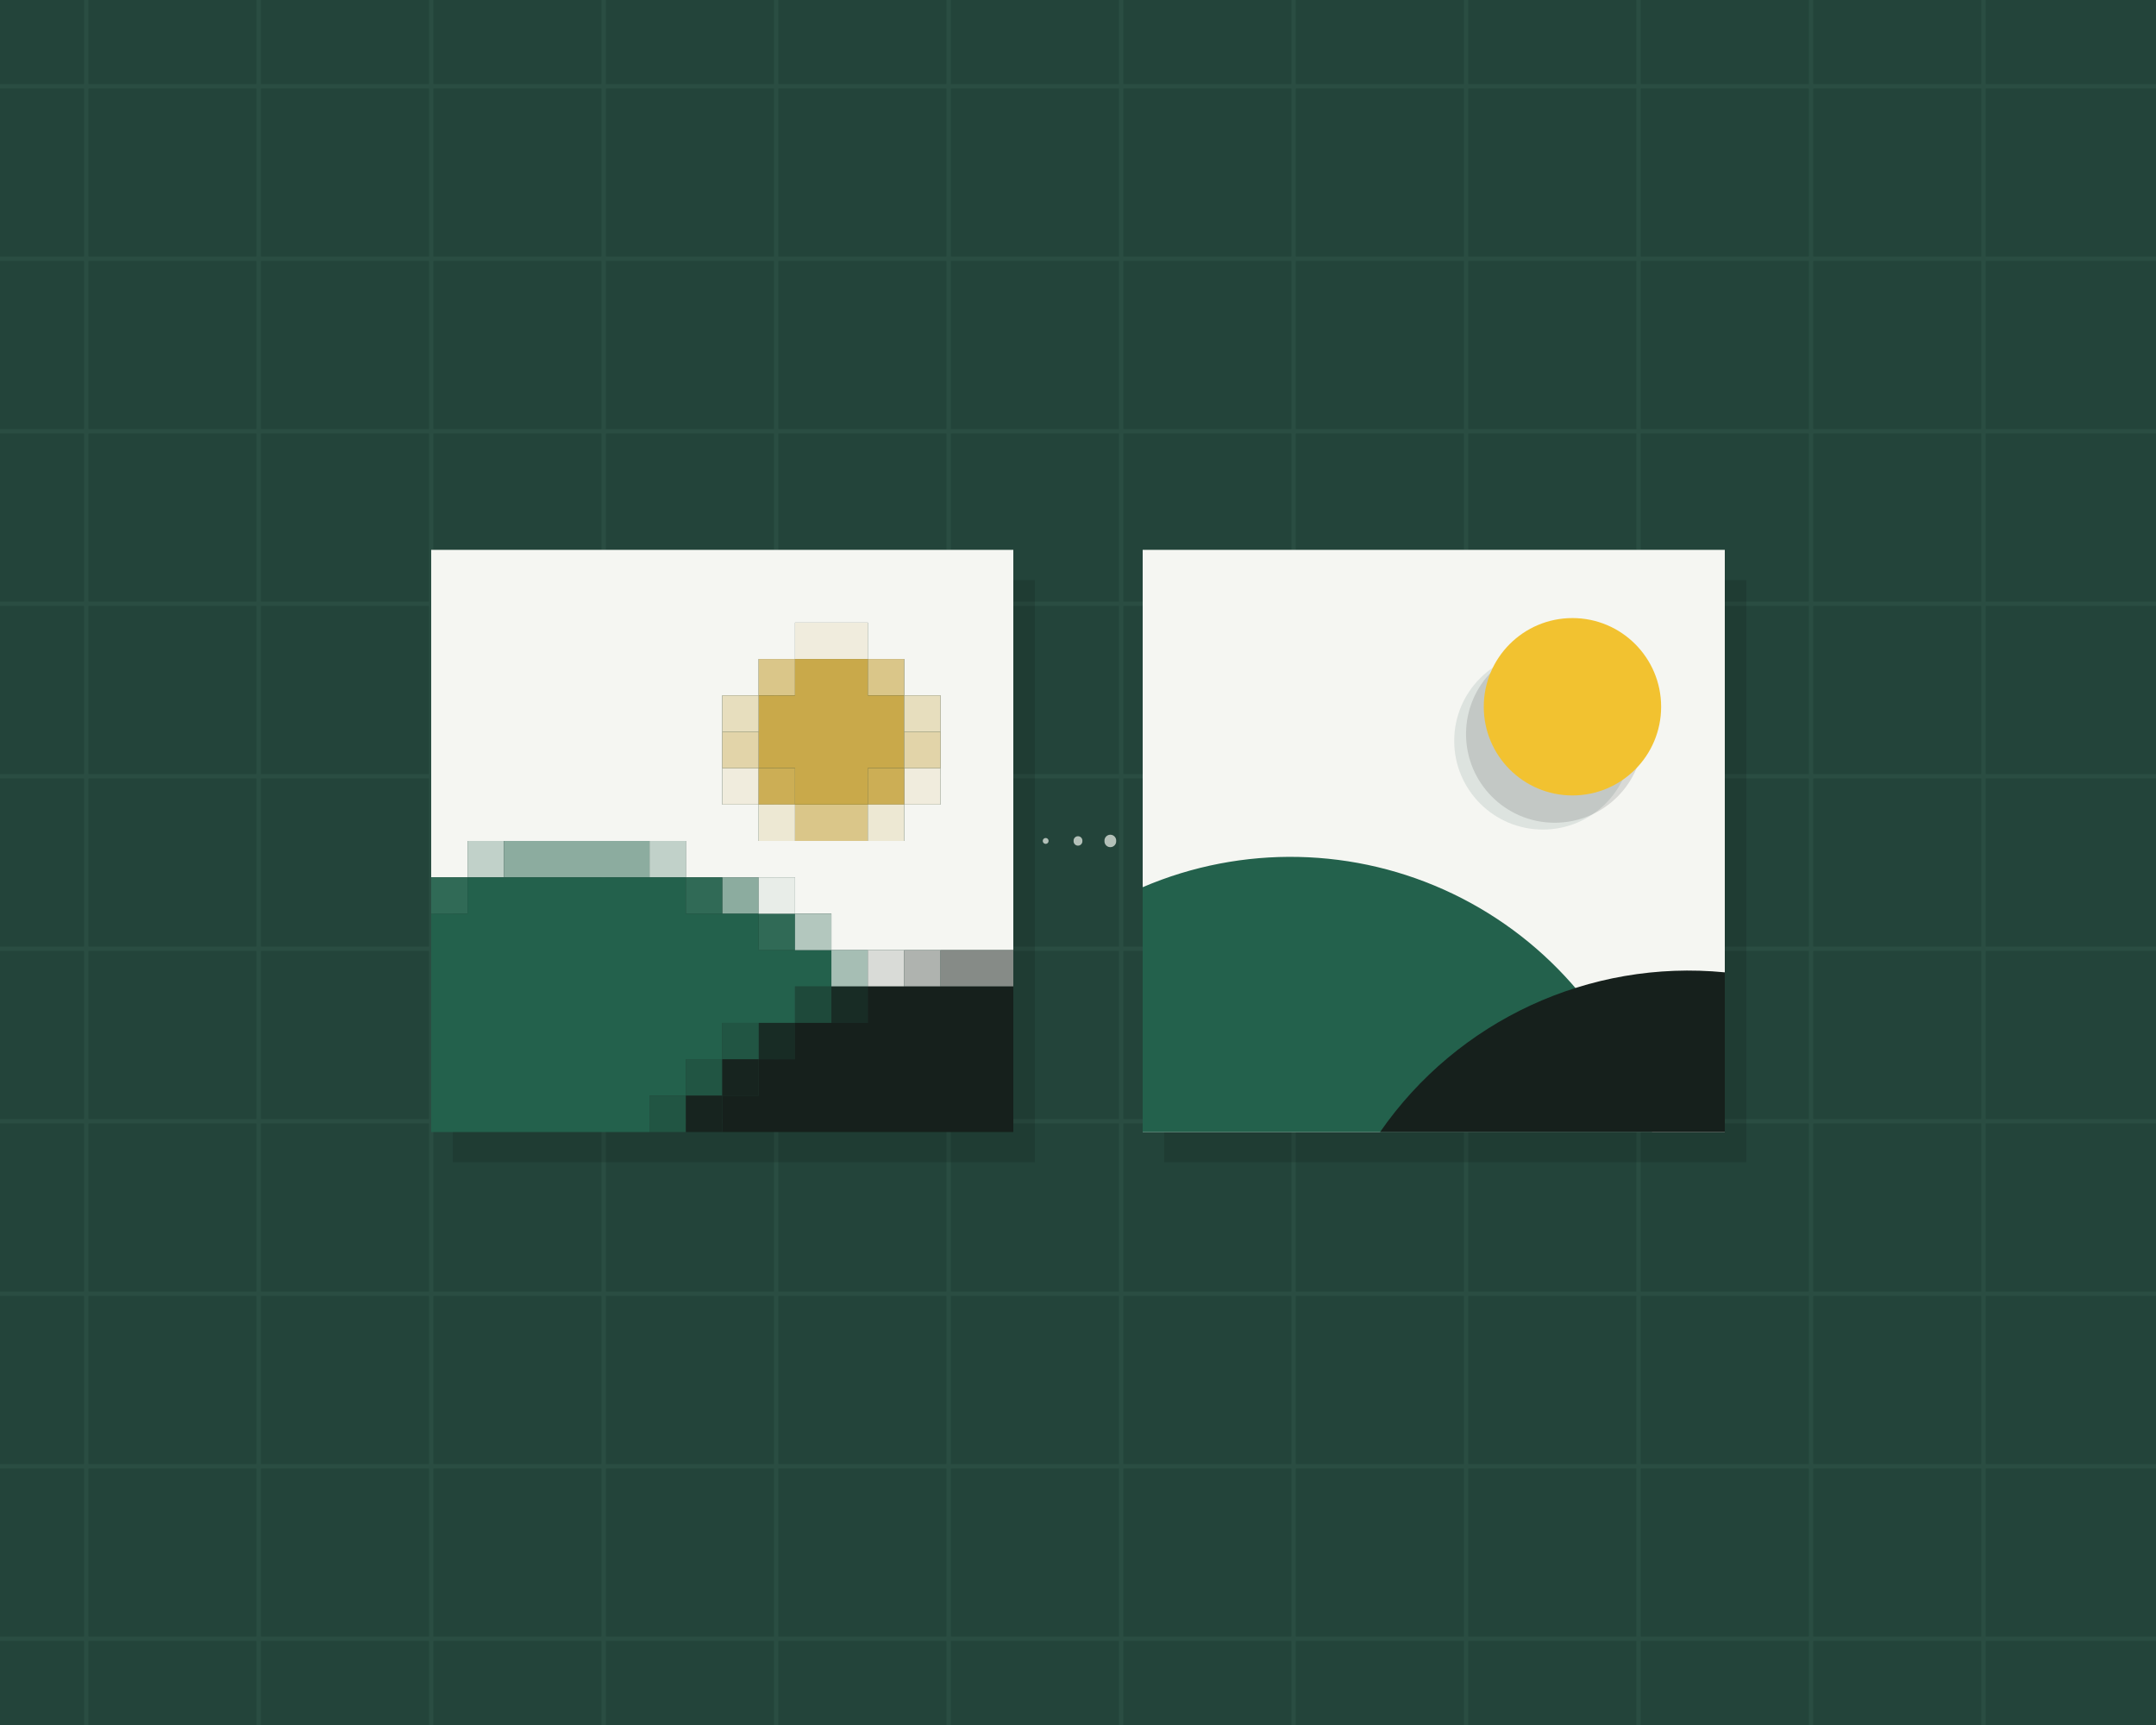
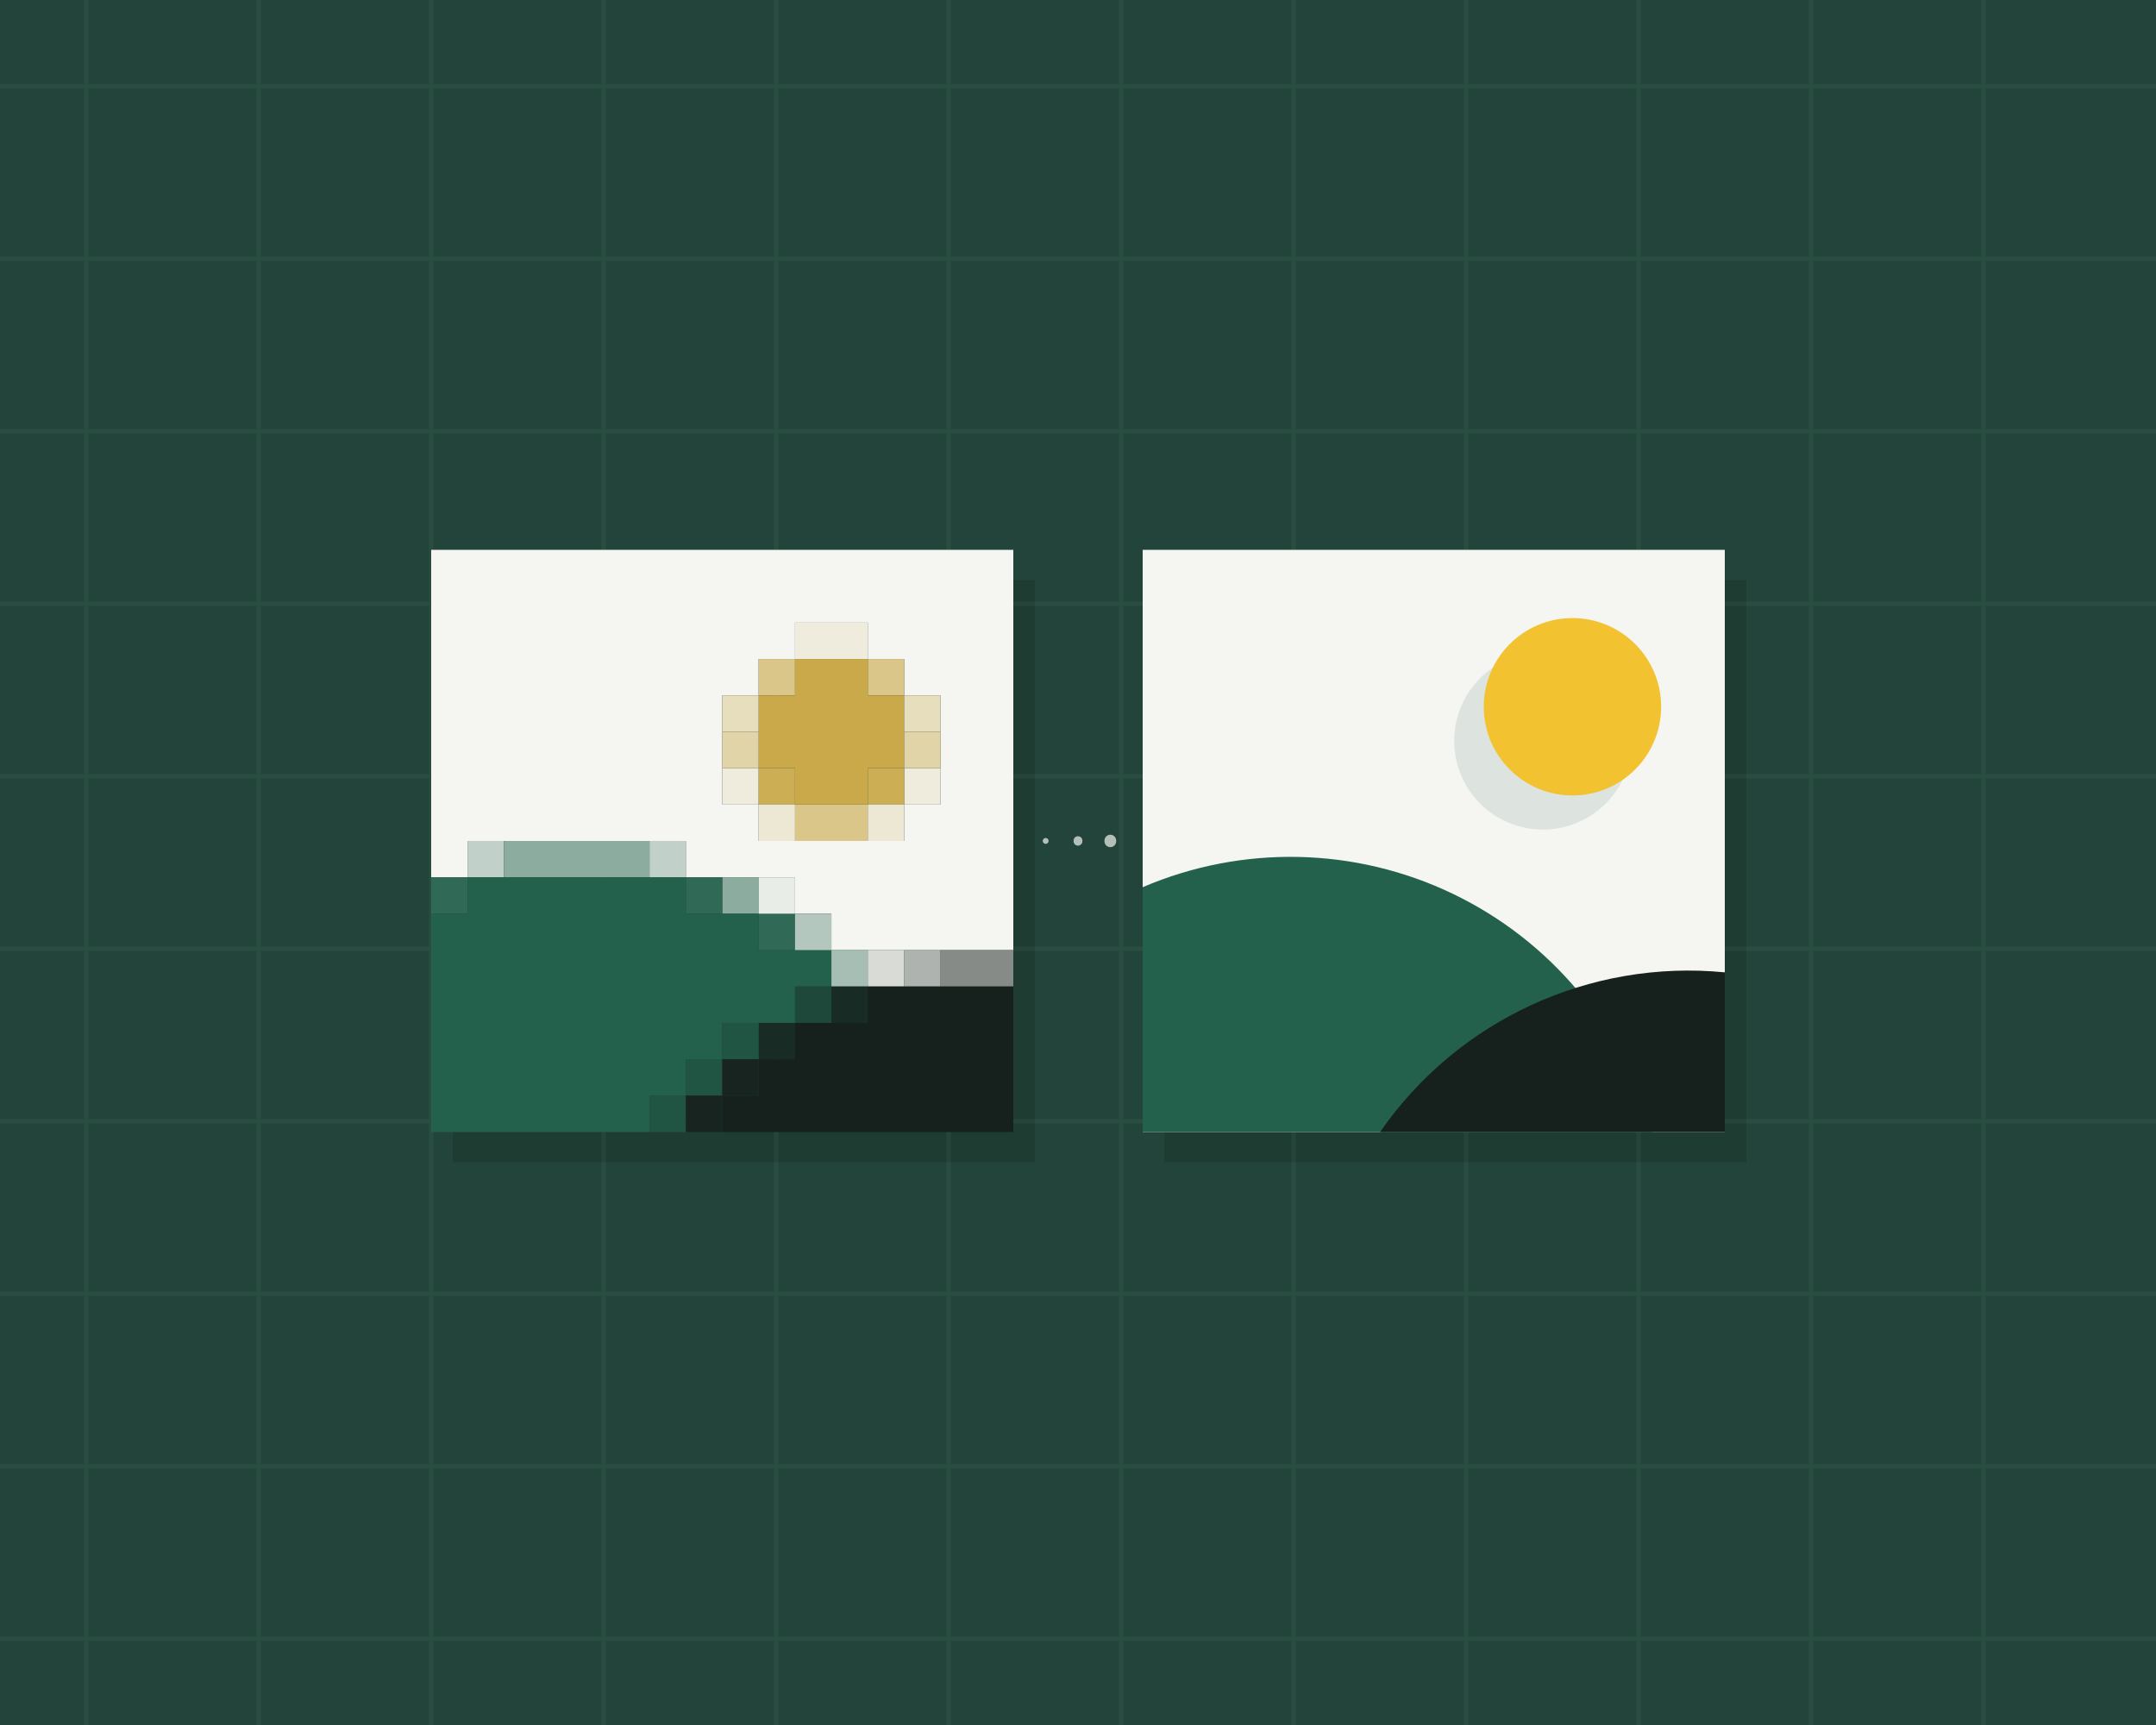
<svg xmlns="http://www.w3.org/2000/svg" viewBox="0 0 1000 800" role="img" aria-label="On a green cutting mat, the same small landscape of two hills and a sun appears twice, first as a coarse grid of square pixels and then as smooth pieces that fit together, with the yellow sun being lowered into its round slot.">
  <rect width="1000" height="800" fill="#23443a" />
  <path d="M39 0h2v800h-2ZM119 0h2v800h-2ZM199 0h2v800h-2ZM279 0h2v800h-2ZM359 0h2v800h-2ZM439 0h2v800h-2ZM519 0h2v800h-2ZM599 0h2v800h-2ZM679 0h2v800h-2ZM759 0h2v800h-2ZM839 0h2v800h-2ZM919 0h2v800h-2ZM0 39h1000v2h-1000ZM0 119h1000v2h-1000ZM0 199h1000v2h-1000ZM0 279h1000v2h-1000ZM0 359h1000v2h-1000ZM0 439h1000v2h-1000ZM0 519h1000v2h-1000ZM0 599h1000v2h-1000ZM0 679h1000v2h-1000ZM0 759h1000v2h-1000Z" fill="#2a4d42" />
  <rect x="210" y="269" width="270" height="270" fill="#000" fill-opacity="0.12" />
  <g transform="translate(200 255) scale(0.527344)">
    <path d="M0 0h32v32h-32ZM32 0h32v32h-32ZM64 0h32v32h-32ZM96 0h32v32h-32ZM128 0h32v32h-32ZM160 0h32v32h-32ZM192 0h32v32h-32ZM224 0h32v32h-32ZM256 0h32v32h-32ZM288 0h32v32h-32ZM320 0h32v32h-32ZM352 0h32v32h-32ZM384 0h32v32h-32ZM416 0h32v32h-32ZM448 0h32v32h-32ZM480 0h32v32h-32ZM0 32h32v32h-32ZM32 32h32v32h-32ZM64 32h32v32h-32ZM96 32h32v32h-32ZM128 32h32v32h-32ZM160 32h32v32h-32ZM192 32h32v32h-32ZM224 32h32v32h-32ZM256 32h32v32h-32ZM288 32h32v32h-32ZM320 32h32v32h-32ZM352 32h32v32h-32ZM384 32h32v32h-32ZM416 32h32v32h-32ZM448 32h32v32h-32ZM480 32h32v32h-32ZM0 64h32v32h-32ZM32 64h32v32h-32ZM64 64h32v32h-32ZM96 64h32v32h-32ZM128 64h32v32h-32ZM160 64h32v32h-32ZM192 64h32v32h-32ZM224 64h32v32h-32ZM256 64h32v32h-32ZM288 64h32v32h-32ZM384 64h32v32h-32ZM416 64h32v32h-32ZM448 64h32v32h-32ZM480 64h32v32h-32ZM0 96h32v32h-32ZM32 96h32v32h-32ZM64 96h32v32h-32ZM96 96h32v32h-32ZM128 96h32v32h-32ZM160 96h32v32h-32ZM192 96h32v32h-32ZM224 96h32v32h-32ZM256 96h32v32h-32ZM416 96h32v32h-32ZM448 96h32v32h-32ZM480 96h32v32h-32ZM0 128h32v32h-32ZM32 128h32v32h-32ZM64 128h32v32h-32ZM96 128h32v32h-32ZM128 128h32v32h-32ZM160 128h32v32h-32ZM192 128h32v32h-32ZM224 128h32v32h-32ZM448 128h32v32h-32ZM480 128h32v32h-32ZM0 160h32v32h-32ZM32 160h32v32h-32ZM64 160h32v32h-32ZM96 160h32v32h-32ZM128 160h32v32h-32ZM160 160h32v32h-32ZM192 160h32v32h-32ZM224 160h32v32h-32ZM448 160h32v32h-32ZM480 160h32v32h-32ZM0 192h32v32h-32ZM32 192h32v32h-32ZM64 192h32v32h-32ZM96 192h32v32h-32ZM128 192h32v32h-32ZM160 192h32v32h-32ZM192 192h32v32h-32ZM224 192h32v32h-32ZM448 192h32v32h-32ZM480 192h32v32h-32ZM0 224h32v32h-32ZM32 224h32v32h-32ZM64 224h32v32h-32ZM96 224h32v32h-32ZM128 224h32v32h-32ZM160 224h32v32h-32ZM192 224h32v32h-32ZM224 224h32v32h-32ZM256 224h32v32h-32ZM416 224h32v32h-32ZM448 224h32v32h-32ZM480 224h32v32h-32ZM0 256h32v32h-32ZM224 256h32v32h-32ZM256 256h32v32h-32ZM288 256h32v32h-32ZM320 256h32v32h-32ZM352 256h32v32h-32ZM384 256h32v32h-32ZM416 256h32v32h-32ZM448 256h32v32h-32ZM480 256h32v32h-32ZM320 288h32v32h-32ZM352 288h32v32h-32ZM384 288h32v32h-32ZM416 288h32v32h-32ZM448 288h32v32h-32ZM480 288h32v32h-32ZM352 320h32v32h-32ZM384 320h32v32h-32ZM416 320h32v32h-32ZM448 320h32v32h-32ZM480 320h32v32h-32Z" fill="#f5f6f2" />
    <path d="M320 64h32v32h-32ZM352 64h32v32h-32ZM256 192h32v32h-32ZM416 192h32v32h-32Z" fill="#f0ecdd" />
    <path d="M288 96h32v32h-32ZM384 96h32v32h-32ZM320 224h32v32h-32ZM352 224h32v32h-32Z" fill="#dac689" />
    <path d="M320 96h32v32h-32ZM352 96h32v32h-32ZM288 128h32v32h-32ZM320 128h32v32h-32ZM352 128h32v32h-32ZM384 128h32v32h-32ZM288 160h32v32h-32ZM320 160h32v32h-32ZM352 160h32v32h-32ZM384 160h32v32h-32ZM320 192h32v32h-32ZM352 192h32v32h-32Z" fill="#c9a94a" />
    <path d="M256 128h32v32h-32ZM416 128h32v32h-32Z" fill="#e7debe" />
    <path d="M256 160h32v32h-32ZM416 160h32v32h-32Z" fill="#e2d4a9" />
    <path d="M288 192h32v32h-32ZM384 192h32v32h-32Z" fill="#ccae55" />
    <path d="M288 224h32v32h-32ZM384 224h32v32h-32Z" fill="#ede8d3" />
    <path d="M32 256h32v32h-32ZM192 256h32v32h-32Z" fill="#c1d1c9" />
    <path d="M64 256h32v32h-32ZM96 256h32v32h-32ZM128 256h32v32h-32ZM160 256h32v32h-32ZM256 288h32v32h-32Z" fill="#8cac9f" />
    <path d="M0 288h32v32h-32ZM224 288h32v32h-32ZM288 320h32v32h-32Z" fill="#306a56" />
    <path d="M32 288h32v32h-32ZM64 288h32v32h-32ZM96 288h32v32h-32ZM128 288h32v32h-32ZM160 288h32v32h-32ZM192 288h32v32h-32ZM0 320h32v32h-32ZM32 320h32v32h-32ZM64 320h32v32h-32ZM96 320h32v32h-32ZM128 320h32v32h-32ZM160 320h32v32h-32ZM192 320h32v32h-32ZM224 320h32v32h-32ZM256 320h32v32h-32ZM0 352h32v32h-32ZM32 352h32v32h-32ZM64 352h32v32h-32ZM96 352h32v32h-32ZM128 352h32v32h-32ZM160 352h32v32h-32ZM192 352h32v32h-32ZM224 352h32v32h-32ZM256 352h32v32h-32ZM288 352h32v32h-32ZM320 352h32v32h-32ZM0 384h32v32h-32ZM32 384h32v32h-32ZM64 384h32v32h-32ZM96 384h32v32h-32ZM128 384h32v32h-32ZM160 384h32v32h-32ZM192 384h32v32h-32ZM224 384h32v32h-32ZM256 384h32v32h-32ZM288 384h32v32h-32ZM0 416h32v32h-32ZM32 416h32v32h-32ZM64 416h32v32h-32ZM96 416h32v32h-32ZM128 416h32v32h-32ZM160 416h32v32h-32ZM192 416h32v32h-32ZM224 416h32v32h-32ZM0 448h32v32h-32ZM32 448h32v32h-32ZM64 448h32v32h-32ZM96 448h32v32h-32ZM128 448h32v32h-32ZM160 448h32v32h-32ZM192 448h32v32h-32ZM0 480h32v32h-32ZM32 480h32v32h-32ZM64 480h32v32h-32ZM96 480h32v32h-32ZM128 480h32v32h-32ZM160 480h32v32h-32Z" fill="#23614c" />
    <path d="M288 288h32v32h-32Z" fill="#e8ede8" />
    <path d="M320 320h32v32h-32Z" fill="#b3c7be" />
    <path d="M352 352h32v32h-32Z" fill="#a6beb4" />
    <path d="M384 352h32v32h-32Z" fill="#d9dbd7" />
    <path d="M416 352h32v32h-32Z" fill="#afb3af" />
    <path d="M448 352h32v32h-32ZM480 352h32v32h-32Z" fill="#868b87" />
    <path d="M320 384h32v32h-32Z" fill="#1e493a" />
    <path d="M352 384h32v32h-32ZM288 416h32v32h-32Z" fill="#182c25" />
    <path d="M384 384h32v32h-32ZM416 384h32v32h-32ZM448 384h32v32h-32ZM480 384h32v32h-32ZM320 416h32v32h-32ZM352 416h32v32h-32ZM384 416h32v32h-32ZM416 416h32v32h-32ZM448 416h32v32h-32ZM480 416h32v32h-32ZM288 448h32v32h-32ZM320 448h32v32h-32ZM352 448h32v32h-32ZM384 448h32v32h-32ZM416 448h32v32h-32ZM448 448h32v32h-32ZM480 448h32v32h-32ZM256 480h32v32h-32ZM288 480h32v32h-32ZM320 480h32v32h-32ZM352 480h32v32h-32ZM384 480h32v32h-32ZM416 480h32v32h-32ZM448 480h32v32h-32ZM480 480h32v32h-32Z" fill="#16201c" />
    <path d="M256 416h32v32h-32ZM224 448h32v32h-32ZM192 480h32v32h-32Z" fill="#215543" />
    <path d="M256 448h32v32h-32ZM224 480h32v32h-32Z" fill="#17241f" />
  </g>
  <rect x="540" y="269" width="270" height="270" fill="#000" fill-opacity="0.12" />
  <g transform="translate(530 255) scale(0.527344)">
    <rect width="512" height="512" fill="#f5f6f2" />
    <path d="M274 168a78 78 0 1 0 156 0a78 78 0 1 0 -156 0Z" fill="#dde3df" />
    <path d="M0 512V296.68A330 330 0 0 1 448.05 512Z" fill="#23614c" />
    <path d="M208.79 512A330 330 0 0 1 512 371.56V512Z" fill="#16201c" />
-     <path d="M284.4 162a78 78 0 1 0 156 0a78 78 0 1 0 -156 0Z" fill="#000" fill-opacity="0.12" />
    <path d="M300 138a78 78 0 1 0 156 0a78 78 0 1 0 -156 0Z" fill="#f2c230" />
  </g>
  <path d="M483.64 390a1.36 1.36 0 1 0 2.73 0a1.36 1.36 0 1 0 -2.73 0Z" fill="#b3c0b8" />
  <path d="M497.95 390a2.05 2.05 0 1 0 4.09 0a2.05 2.05 0 1 0 -4.09 0Z" fill="#b3c0b8" />
  <path d="M512.27 390a2.73 2.73 0 1 0 5.45 0a2.73 2.73 0 1 0 -5.45 0Z" fill="#b3c0b8" />
</svg>
